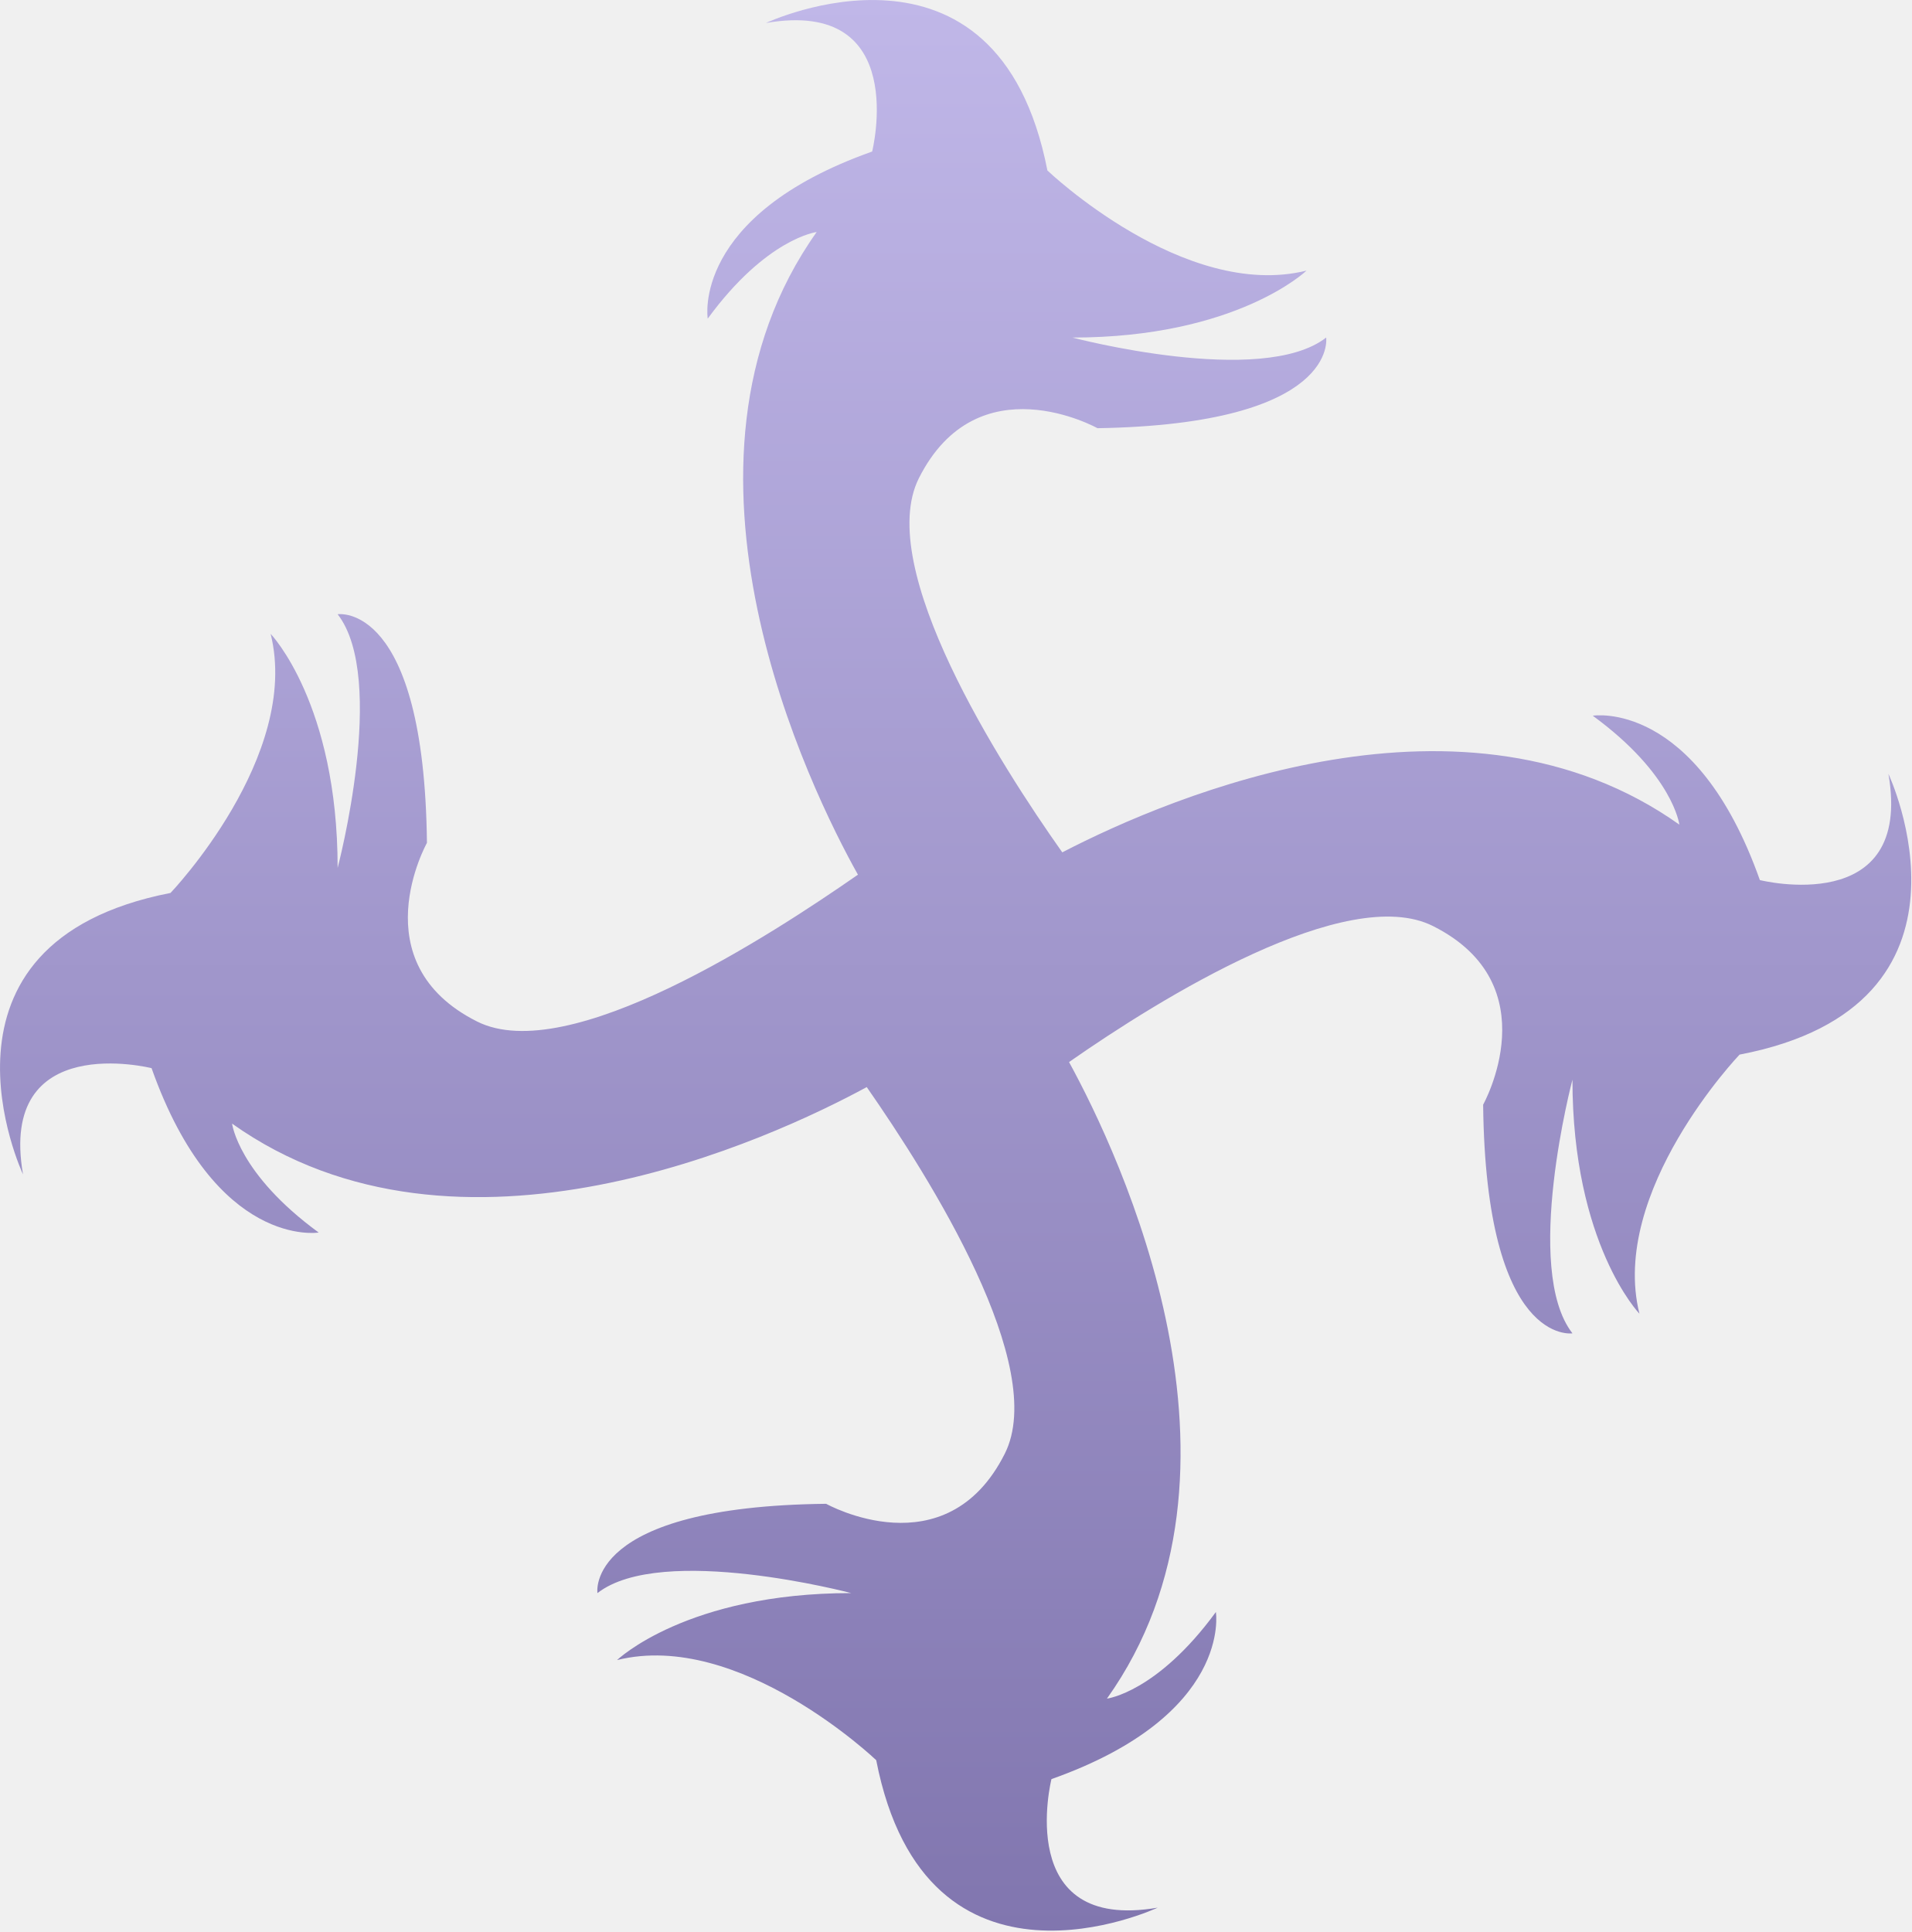
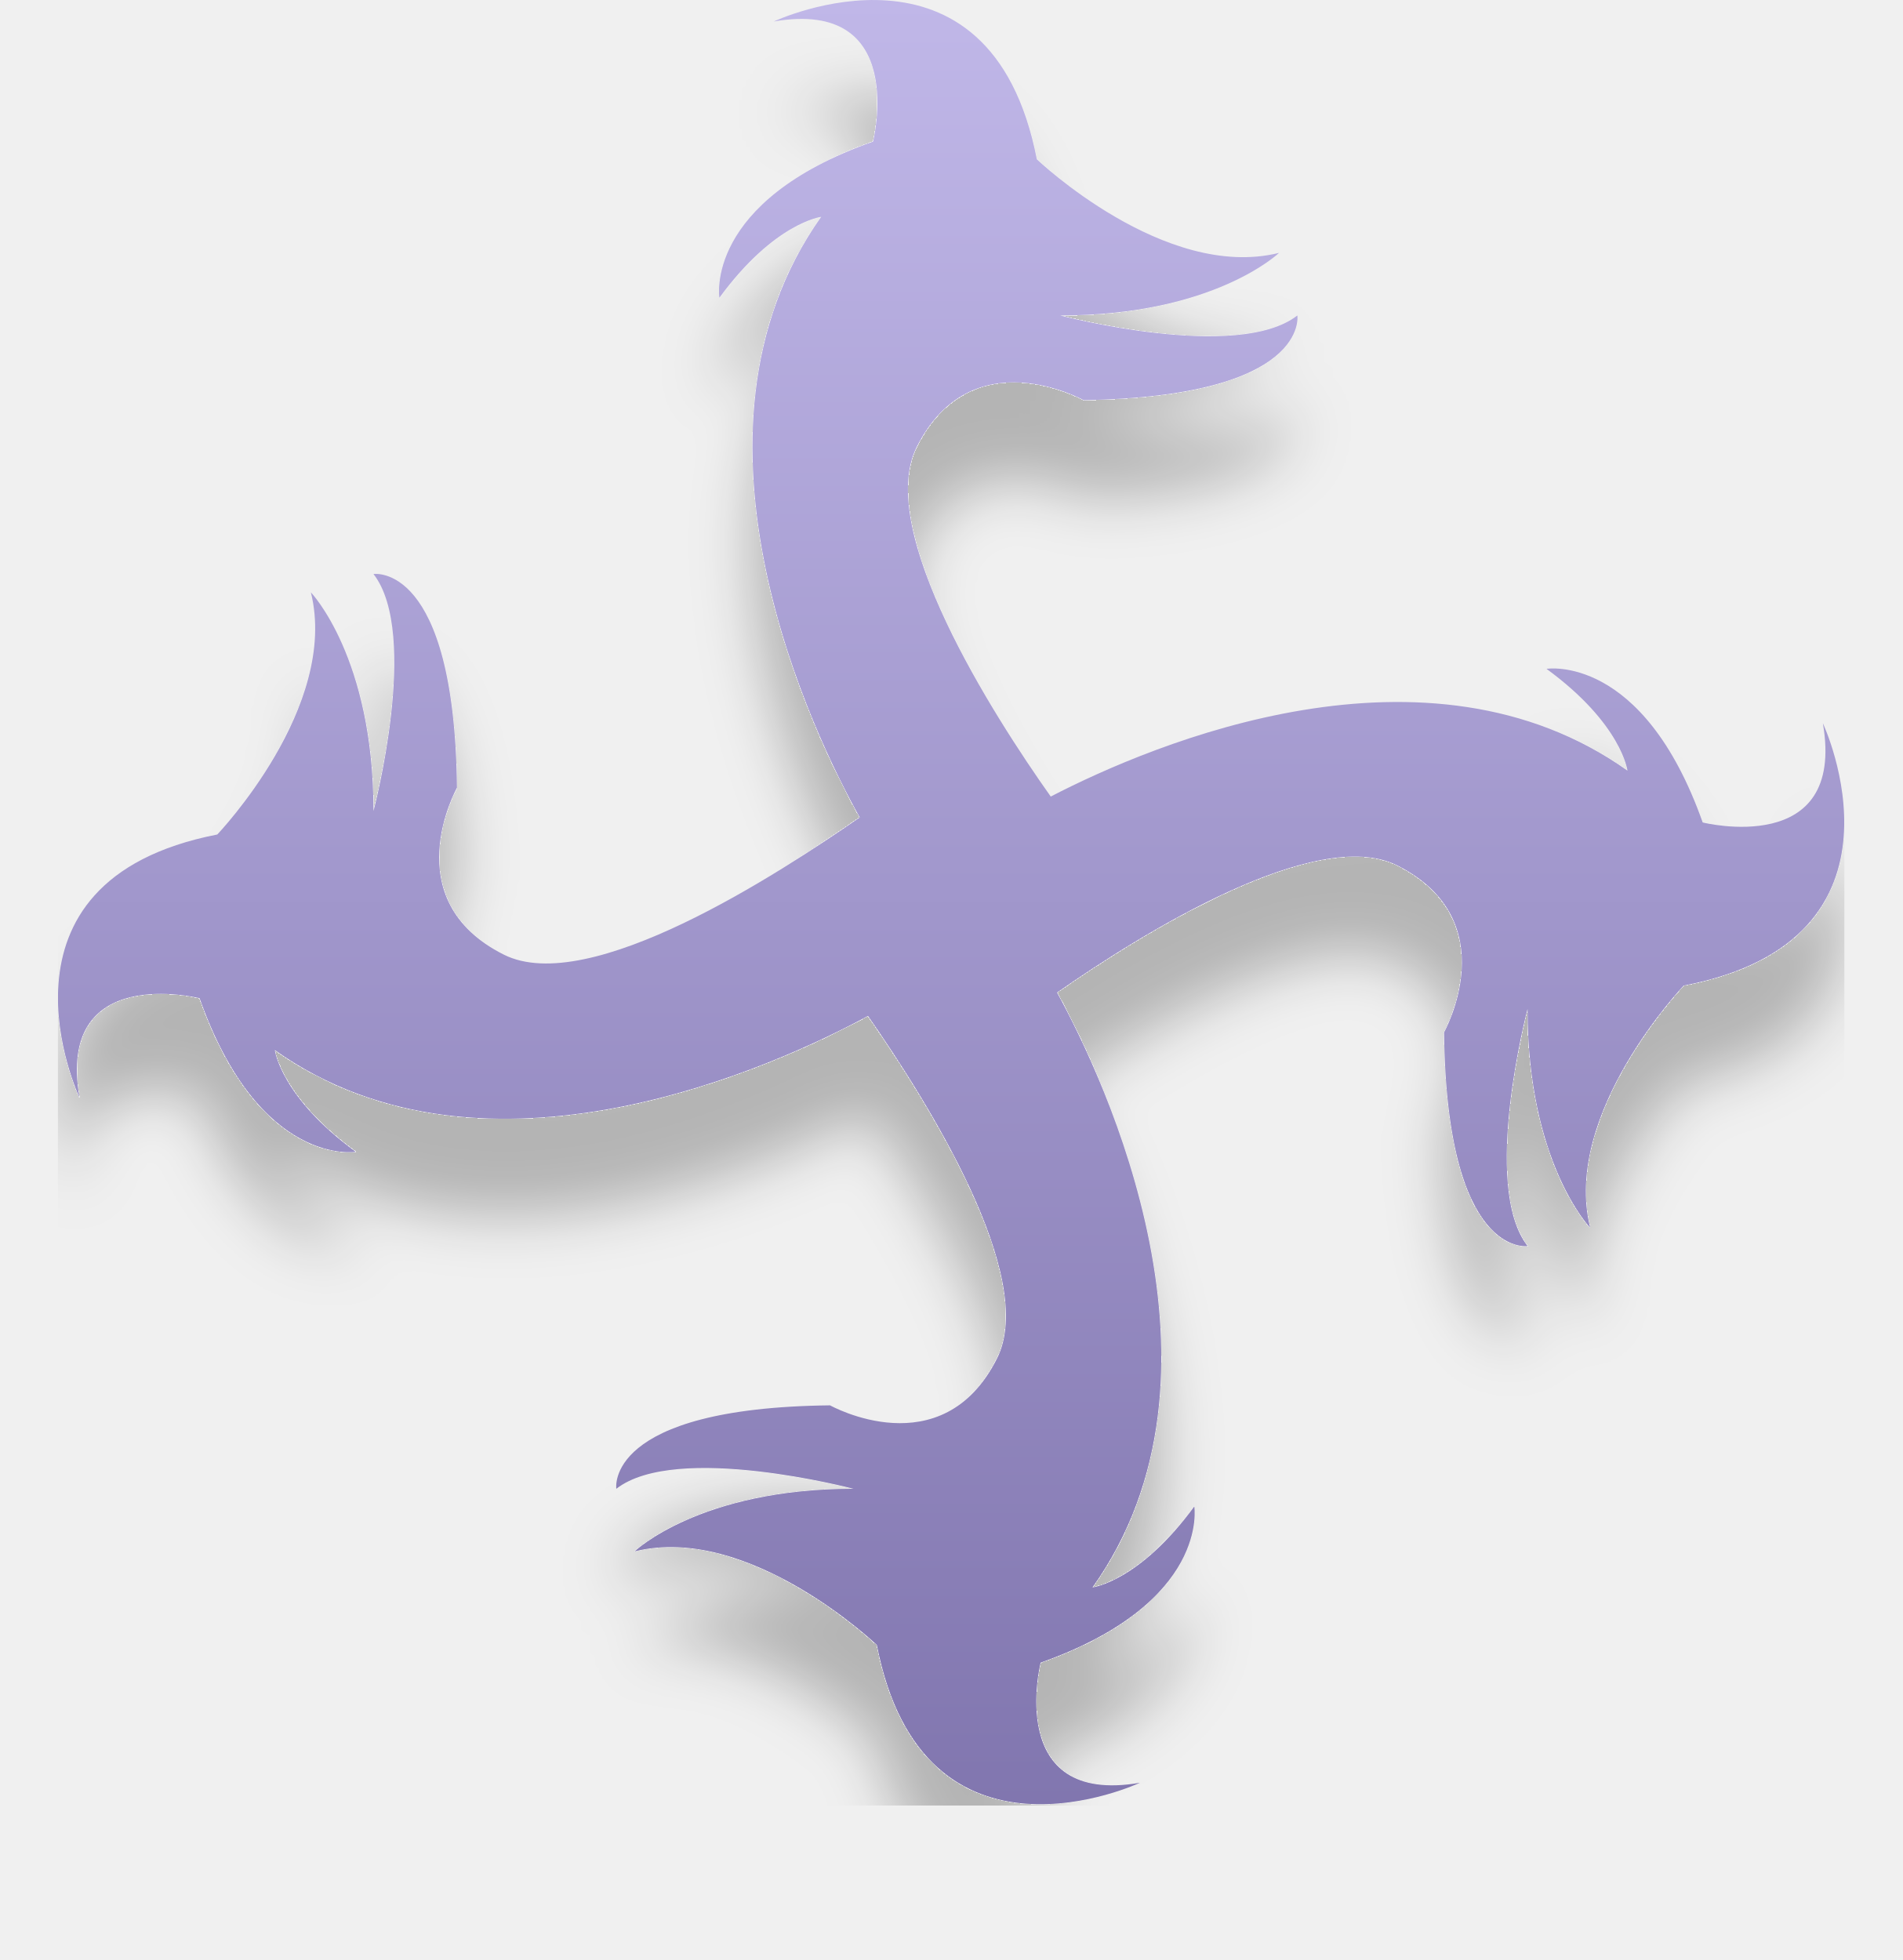
- <svg xmlns="http://www.w3.org/2000/svg" width="185" height="187" viewBox="0 0 185 187" fill="none">
-   <path d="M182.774 74.905C185.197 88.917 170.331 85.184 170.331 85.184C164.11 67.637 154.156 69.274 154.156 69.274C161.949 74.97 162.538 79.816 162.538 79.816C141.779 65.083 113.554 76.934 102.814 82.5C96.79 73.988 84.609 54.934 88.931 46.292C94.628 34.964 106.22 41.446 106.22 41.446C129.664 41.054 128.354 32.673 128.354 32.673C122.133 37.518 103.797 32.673 103.797 32.673C119.71 32.673 126.455 26.191 126.455 26.191C114.602 29.137 101.374 16.5 101.374 16.5C96.528 -8.315 74.131 2.226 74.131 2.226C88.145 -0.196 84.412 14.667 84.412 14.667C66.862 20.887 68.499 30.839 68.499 30.839C74.197 23.048 79.043 22.458 79.043 22.458C62.998 45.048 78.453 76.476 83.037 84.661C74.655 90.488 55.009 103.321 46.168 98.869C34.839 93.173 41.322 81.583 41.322 81.583C41.06 58.143 32.678 59.452 32.678 59.452C37.524 65.673 32.678 84.006 32.678 84.006C32.678 68.095 26.195 61.351 26.195 61.351C29.142 73.202 16.503 86.429 16.503 86.429C-8.317 91.274 2.227 113.667 2.227 113.667C-0.196 99.655 14.669 103.387 14.669 103.387C20.89 120.935 30.844 119.298 30.844 119.298C23.051 113.601 22.462 108.756 22.462 108.756C44.4 124.339 74.72 110.196 83.889 105.22C90.044 114.06 101.505 132.262 97.248 140.708C91.55 152.036 79.959 145.554 79.959 145.554C56.515 145.815 57.825 154.196 57.825 154.196C64.046 149.351 82.382 154.196 82.382 154.196C66.469 154.196 59.724 160.679 59.724 160.679C71.577 157.732 84.805 170.369 84.805 170.369C89.651 195.185 112.048 184.643 112.048 184.643C98.034 187.065 101.766 172.202 101.766 172.202C119.317 165.982 117.68 156.03 117.68 156.03C111.982 163.821 107.136 164.411 107.136 164.411C122.853 142.345 108.381 111.768 103.469 102.798C112.375 96.577 130.384 85.446 138.701 89.637C150.03 95.333 143.547 106.923 143.547 106.923C143.809 130.363 152.191 129.054 152.191 129.054C147.345 122.833 152.191 104.5 152.191 104.5C152.191 120.411 158.674 127.155 158.674 127.155C155.728 115.304 168.366 102.077 168.366 102.077C193.317 97.298 182.774 74.905 182.774 74.905Z" fill="url(#paint0_linear_13_48)" />
+ <svg xmlns="http://www.w3.org/2000/svg" width="197" height="203" viewBox="0 0 197 203" fill="none">
+   <g clip-path="url(#clip0_13_47)" filter="url(#filter0_d_13_47)">
+     <path d="M188.774 74.905C191.197 88.917 176.331 85.184 176.331 85.184C170.11 67.637 160.156 69.274 160.156 69.274C167.949 74.97 168.538 79.816 168.538 79.816C147.779 65.083 119.554 76.934 108.814 82.5C102.789 73.988 90.609 54.934 94.931 46.292C100.628 34.964 112.22 41.446 112.22 41.446C135.664 41.054 134.354 32.673 134.354 32.673C128.133 37.518 109.797 32.673 109.797 32.673C125.71 32.673 132.455 26.191 132.455 26.191C120.602 29.137 107.374 16.5 107.374 16.5C102.528 -8.315 80.131 2.226 80.131 2.226C94.145 -0.196 90.412 14.667 90.412 14.667C72.862 20.887 74.499 30.839 74.499 30.839C80.197 23.048 85.043 22.458 85.043 22.458C68.998 45.048 84.453 76.476 89.037 84.661C80.655 90.488 61.009 103.321 52.168 98.869C40.839 93.173 47.322 81.583 47.322 81.583C47.06 58.143 38.678 59.452 38.678 59.452C43.524 65.673 38.678 84.006 38.678 84.006C38.678 68.095 32.195 61.351 32.195 61.351C35.142 73.202 22.503 86.429 22.503 86.429C-2.317 91.274 8.227 113.667 8.227 113.667C5.804 99.655 20.669 103.387 20.669 103.387C26.89 120.935 36.844 119.298 36.844 119.298C29.051 113.601 28.462 108.756 28.462 108.756C50.4 124.339 80.72 110.196 89.889 105.22C96.044 114.06 107.505 132.262 103.248 140.708C97.55 152.036 85.959 145.554 85.959 145.554C62.515 145.815 63.825 154.196 63.825 154.196C70.046 149.351 88.382 154.196 88.382 154.196C72.469 154.196 65.724 160.679 65.724 160.679C77.577 157.732 90.805 170.369 90.805 170.369C95.651 195.185 118.048 184.643 118.048 184.643C104.034 187.065 107.766 172.202 107.766 172.202C125.317 165.982 123.68 156.03 123.68 156.03C117.982 163.821 113.136 164.411 113.136 164.411C128.853 142.345 114.381 111.768 109.469 102.798C118.375 96.577 136.384 85.446 144.701 89.637C156.03 95.333 149.547 106.923 149.547 106.923C149.809 130.363 158.191 129.054 158.191 129.054C153.345 122.833 158.191 104.5 158.191 104.5C158.191 120.411 164.674 127.155 164.674 127.155C161.728 115.304 174.366 102.077 174.366 102.077C199.317 97.298 188.774 74.905 188.774 74.905Z" fill="url(#paint0_linear_13_47)" />
+   </g>
  <defs>
-     <linearGradient id="paint0_linear_13_48" x1="92.494" y1="0.002" x2="92.494" y2="186.867" gradientUnits="userSpaceOnUse">
+     <filter id="filter0_d_13_47" x="0" y="0" width="197" height="203" filterUnits="userSpaceOnUse" color-interpolation-filters="sRGB">
+       <feFlood flood-opacity="0" result="BackgroundImageFix" />
+       <feColorMatrix in="SourceAlpha" type="matrix" values="0 0 0 0 0 0 0 0 0 0 0 0 0 0 0 0 0 0 127 0" result="hardAlpha" />
+       <feOffset dy="10" />
+       <feGaussianBlur stdDeviation="3" />
+       <feComposite in2="hardAlpha" operator="out" />
+       <feColorMatrix type="matrix" values="0 0 0 0 0 0 0 0 0 0 0 0 0 0 0 0 0 0 0.25 0" />
+       <feBlend mode="normal" in2="BackgroundImageFix" result="effect1_dropShadow_13_47" />
+       <feBlend mode="normal" in="SourceGraphic" in2="effect1_dropShadow_13_47" result="shape" />
+     </filter>
+     <linearGradient id="paint0_linear_13_47" x1="98.494" y1="0.002" x2="98.494" y2="186.867" gradientUnits="userSpaceOnUse">
      <stop stop-color="#C0B7E8" />
      <stop offset="1" stop-color="#8176AF" />
    </linearGradient>
+     <clipPath id="clip0_13_47">
+       <rect width="185" height="187" fill="white" transform="translate(6)" />
+     </clipPath>
  </defs>
</svg>
